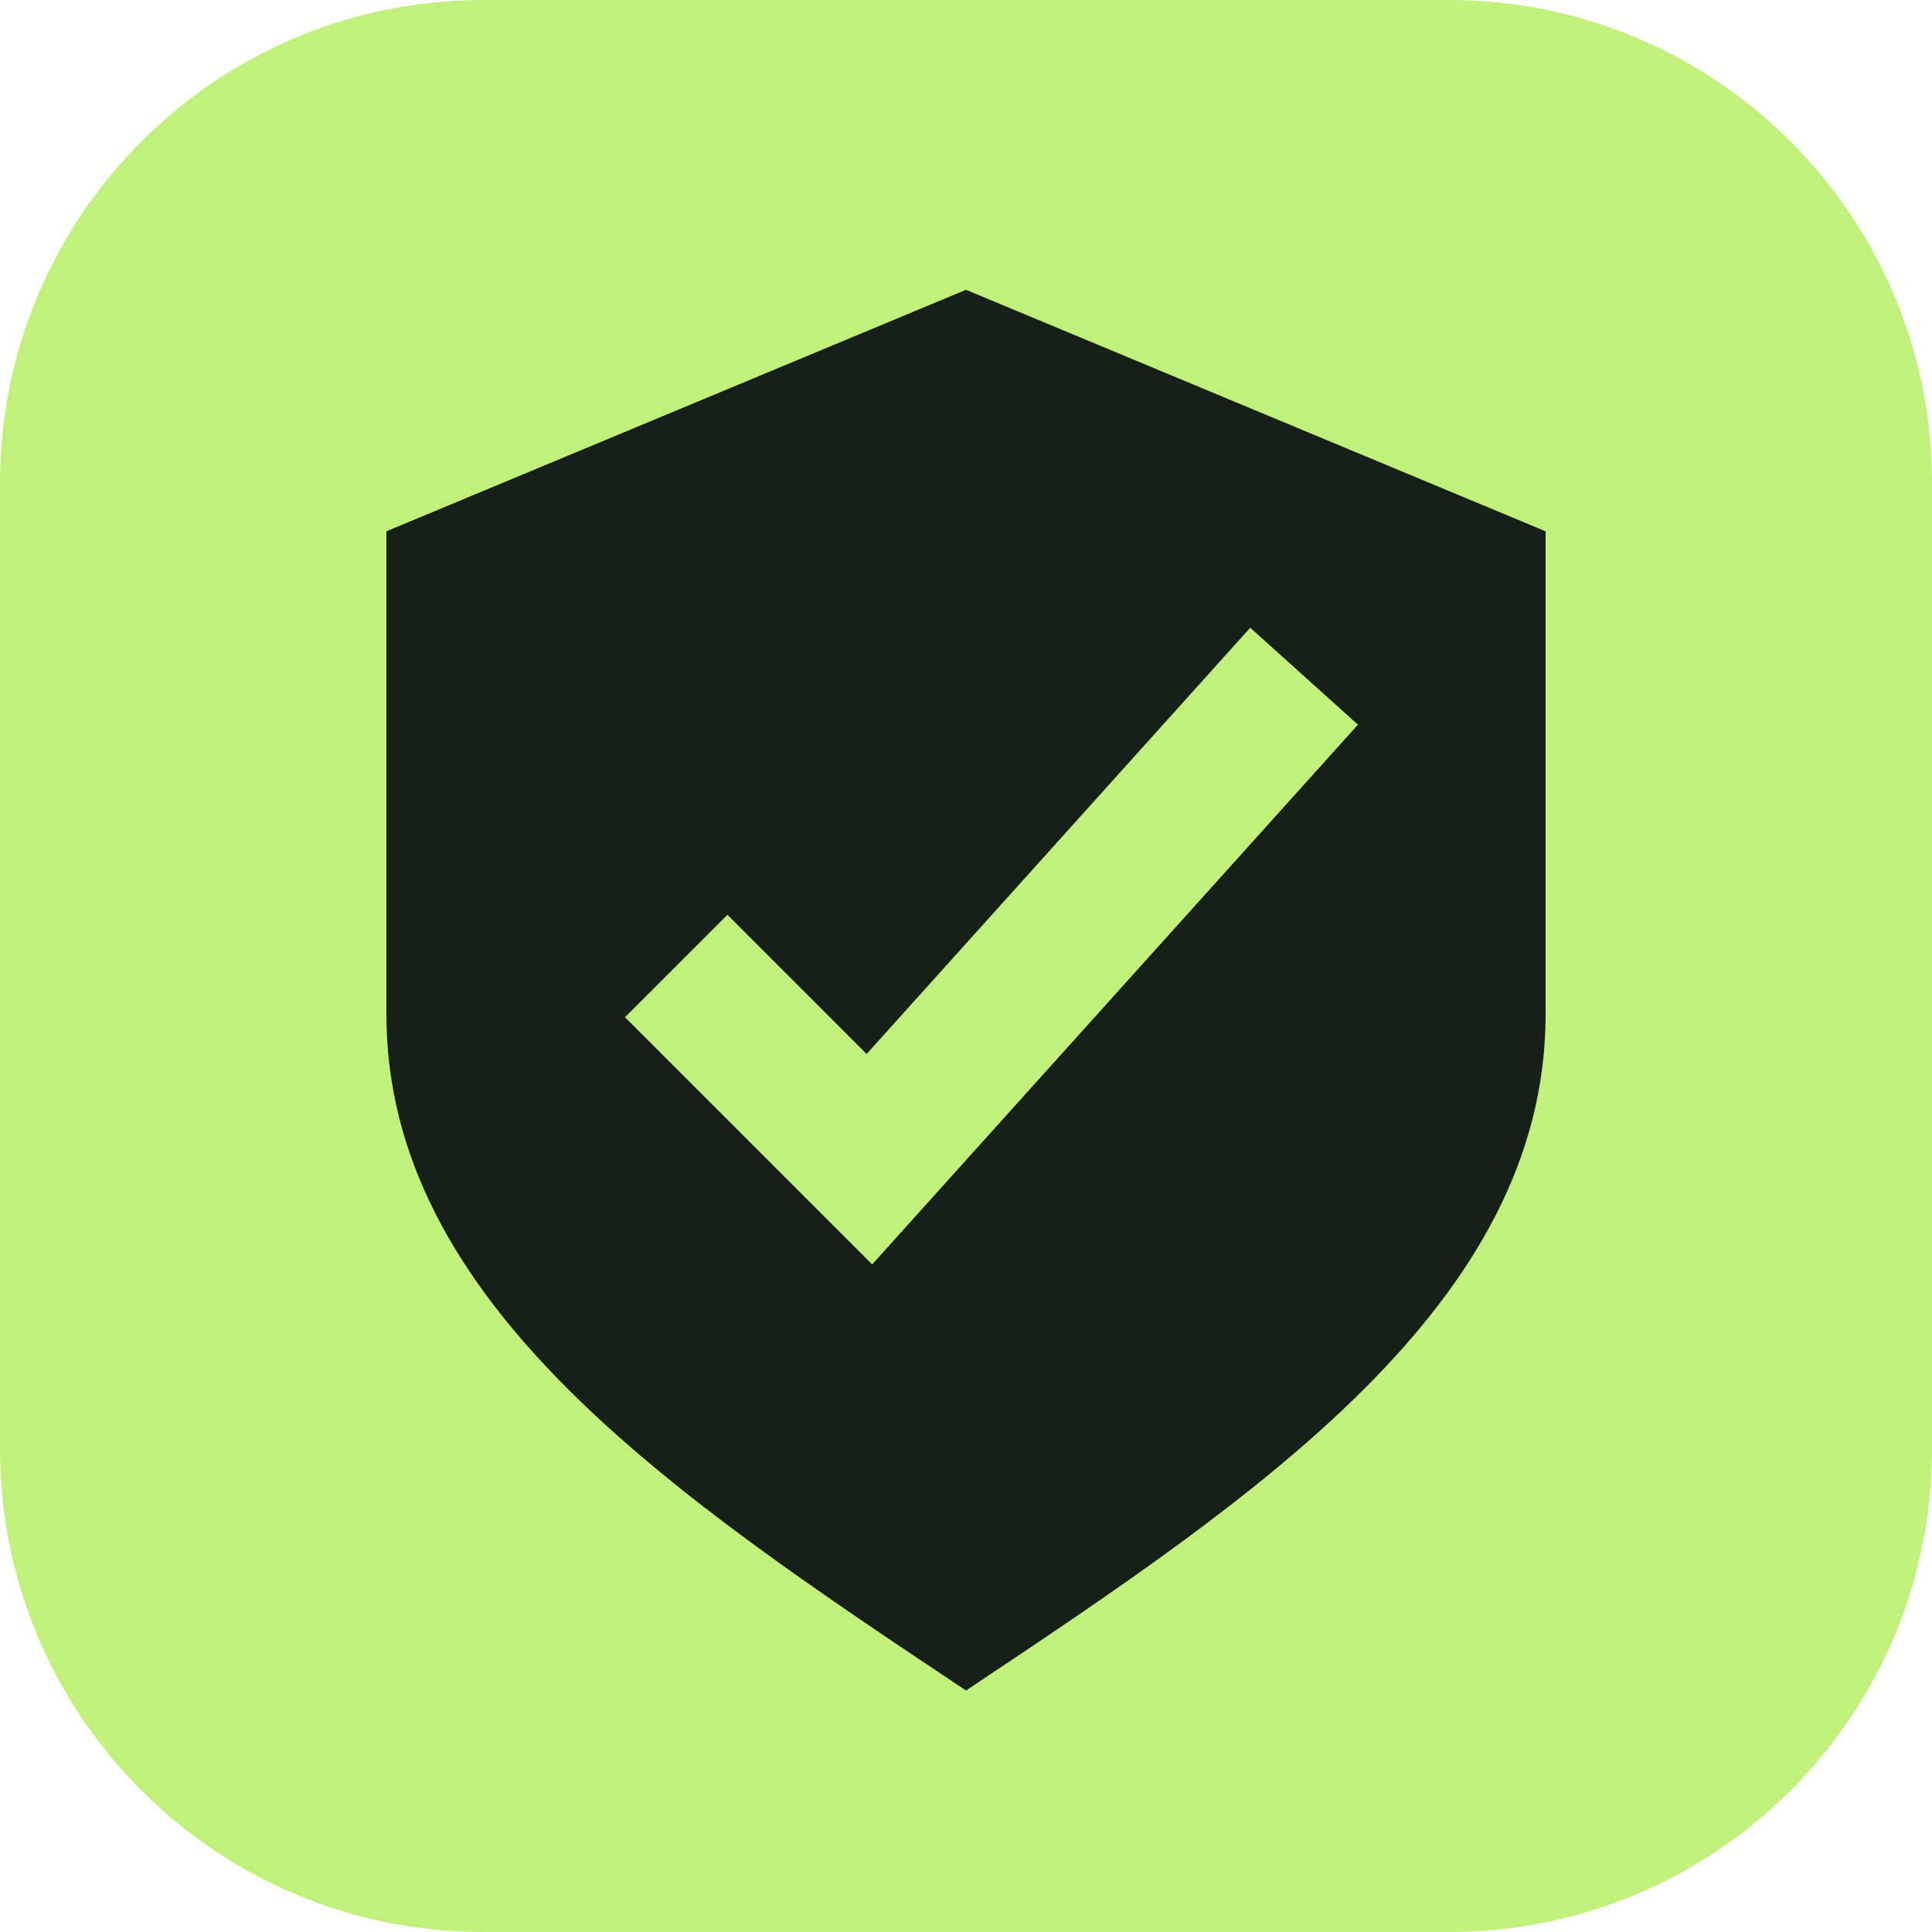
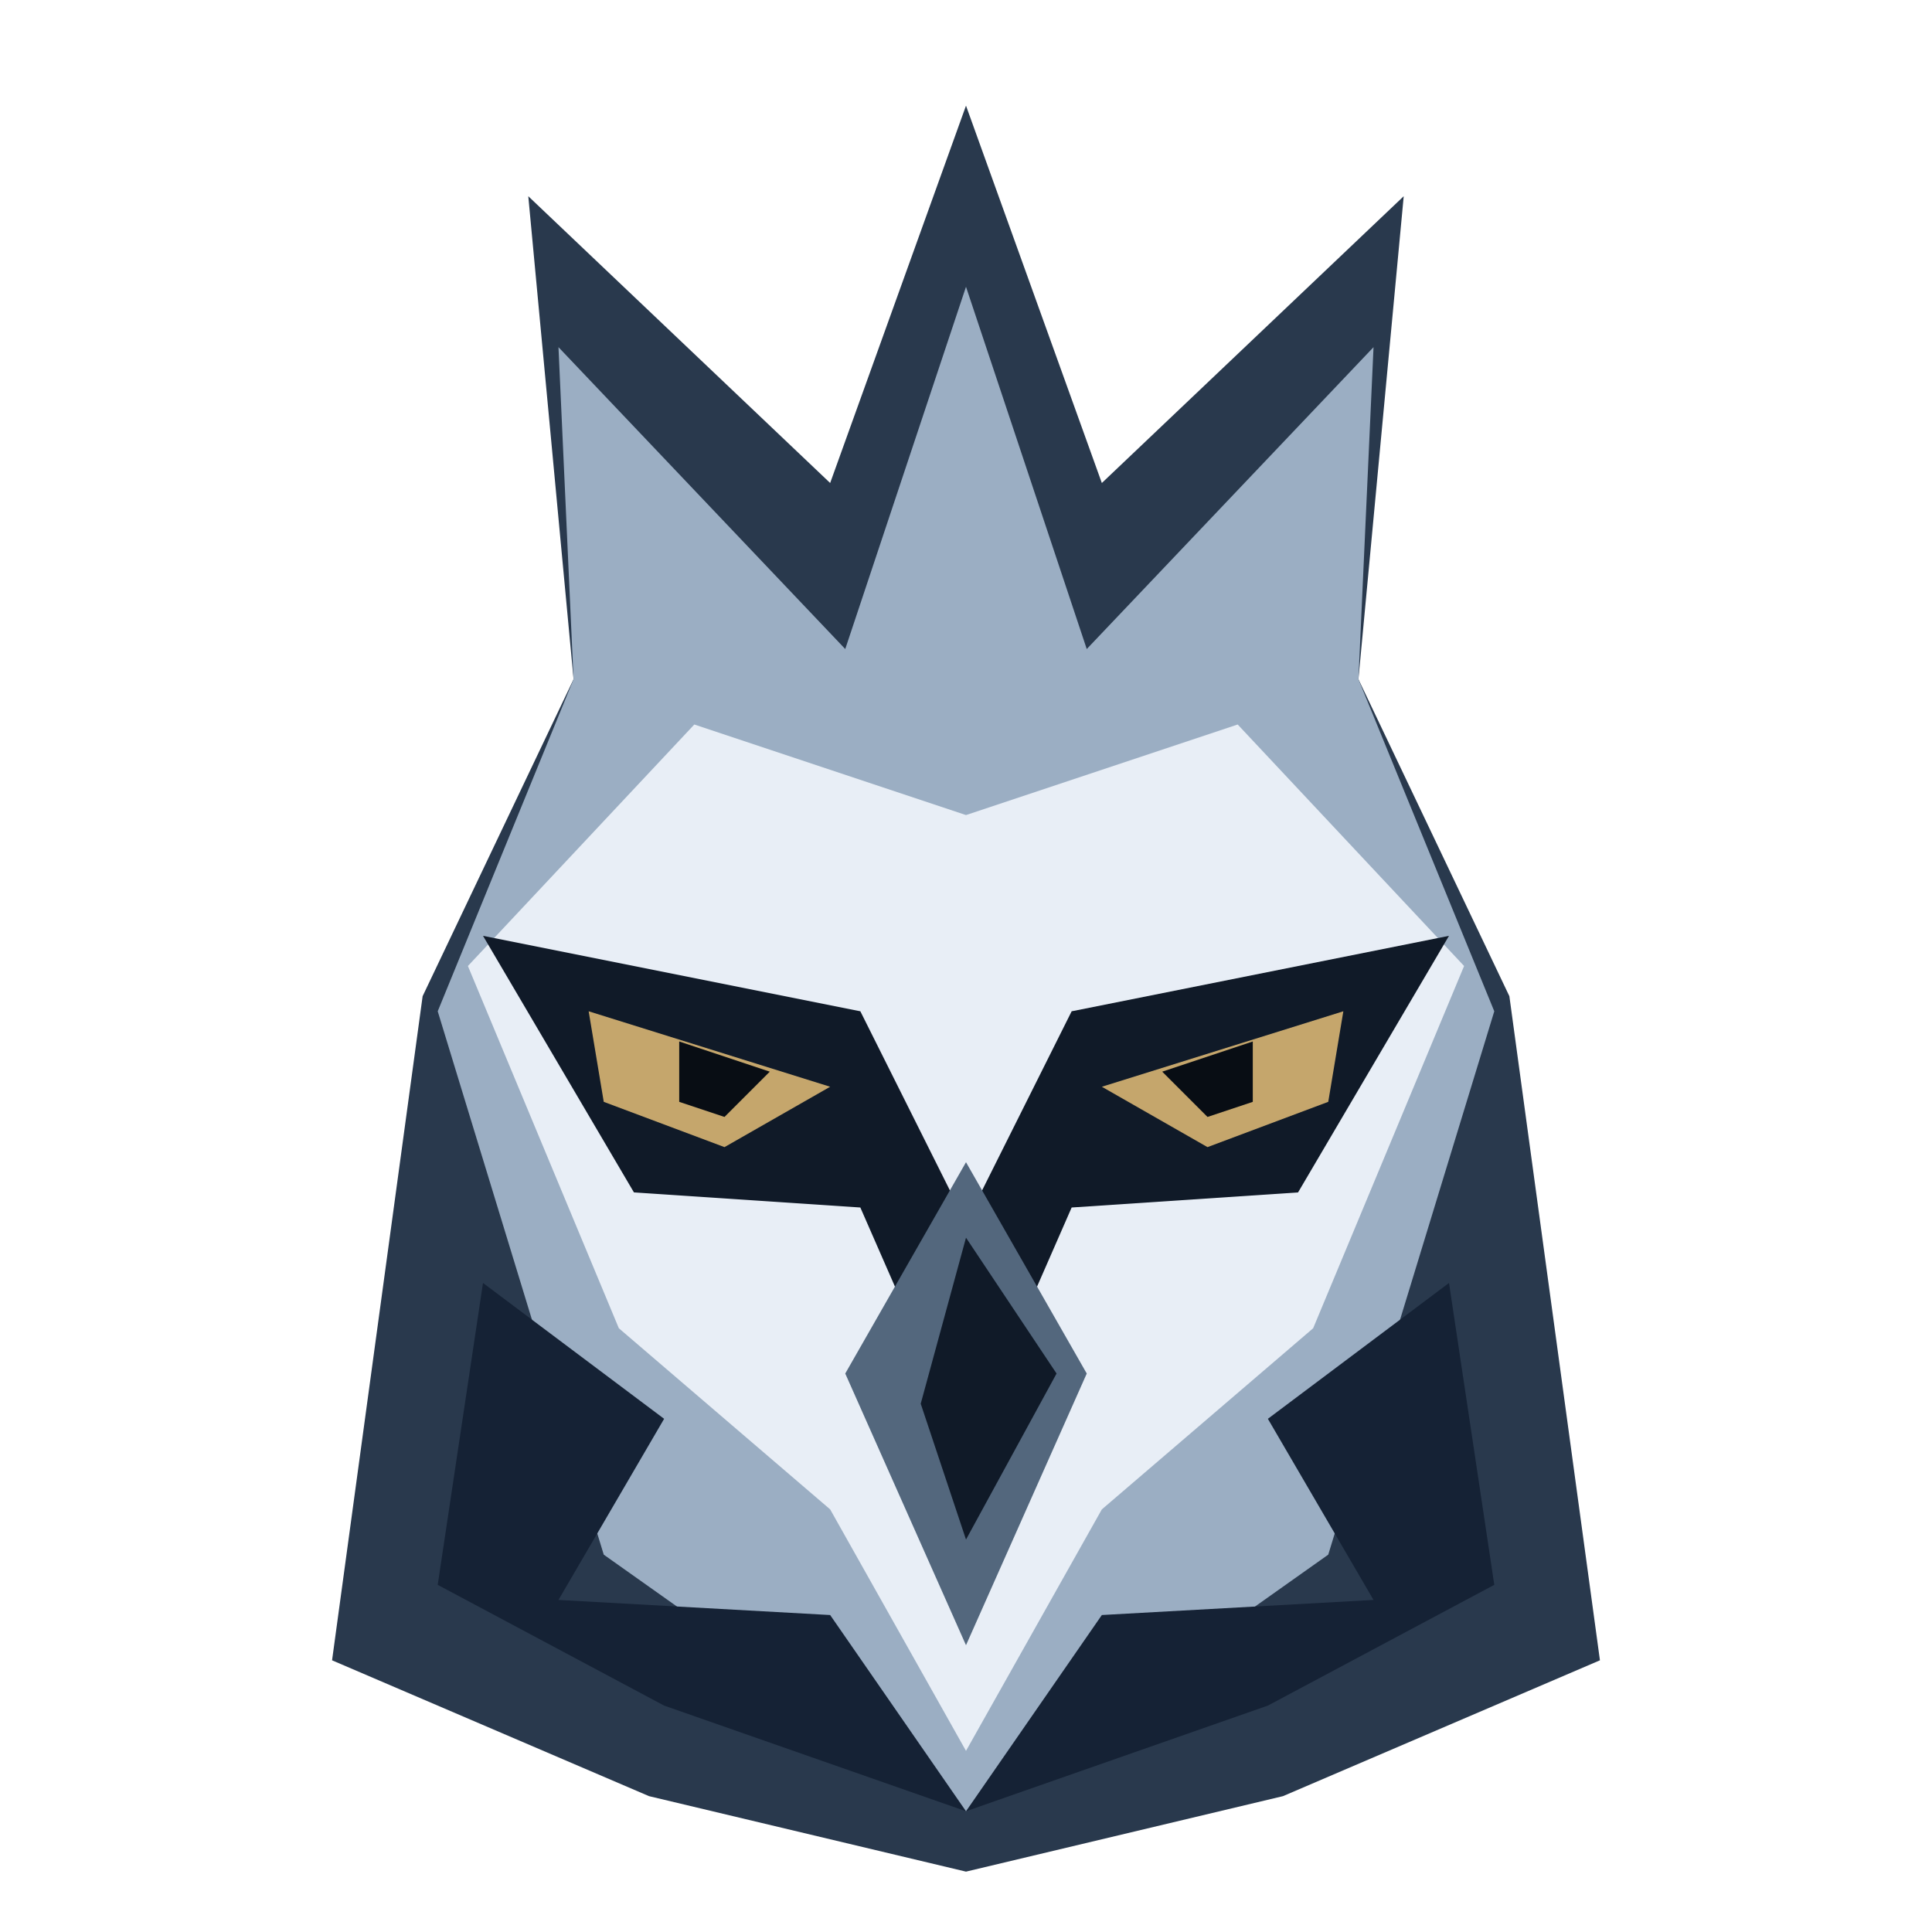
- <svg xmlns="http://www.w3.org/2000/svg" viewBox="0 0 40 40">
-   <rect width="40" height="40" rx="10" fill="#c1f17c" />
-   <path d="M20 6 32 11v10c0 6-6 10-12 14C14 31 8 27 8 21V11Z" fill="#172018" />
-   <path d="m14 20 4 4 9-10" fill="none" stroke="#c1f17c" stroke-width="3" />
+ <svg xmlns="http://www.w3.org/2000/svg" viewBox="0 0 128 128" fill="none">
+   <path d="M22 110 28 66 38 45 35 13 55 32 64 7 73 32 93 13 90 45 100 66 106 110 85 119 64 124 43 119Z" fill="#29394D" />
+   <path d="m38 45-1-22 19 20 8-24 8 24 19-20-1 22 9 22-11 36-24 17-24-17-11-36Z" fill="#9BAEC3" />
+   <path d="M31 64 46 48 64 54 82 48 97 64 87 88 73 100 64 116 55 100 41 88Z" fill="#E8EEF6" />
+   <path d="m32 62 25 5 7 14 7-14 25-5-10 17-15 1-7 16-7-16-15-1Z" fill="#101A28" />
+   <path d="m39 67 16 5-7 4-8-3Zm50 0-16 5 7 4 8-3Z" fill="#C5A66C" />
+   <path d="m45 69 6 2-3 3-3-1Zm38 0-6 2 3 3 3-1Z" fill="#080D14" />
+   <path d="m64 77-8 14 8 18 8-18Z" fill="#53677D" />
+   <path d="m64 82-3 11 3 9 6-11Z" fill="#101A28" />
+   <path d="m32 85 12 9-7 12 18 1 9 13-20-7-15-8Zm64 0-12 9 7 12-18 1-9 13 20-7 15-8Z" fill="#152235" />
</svg>
